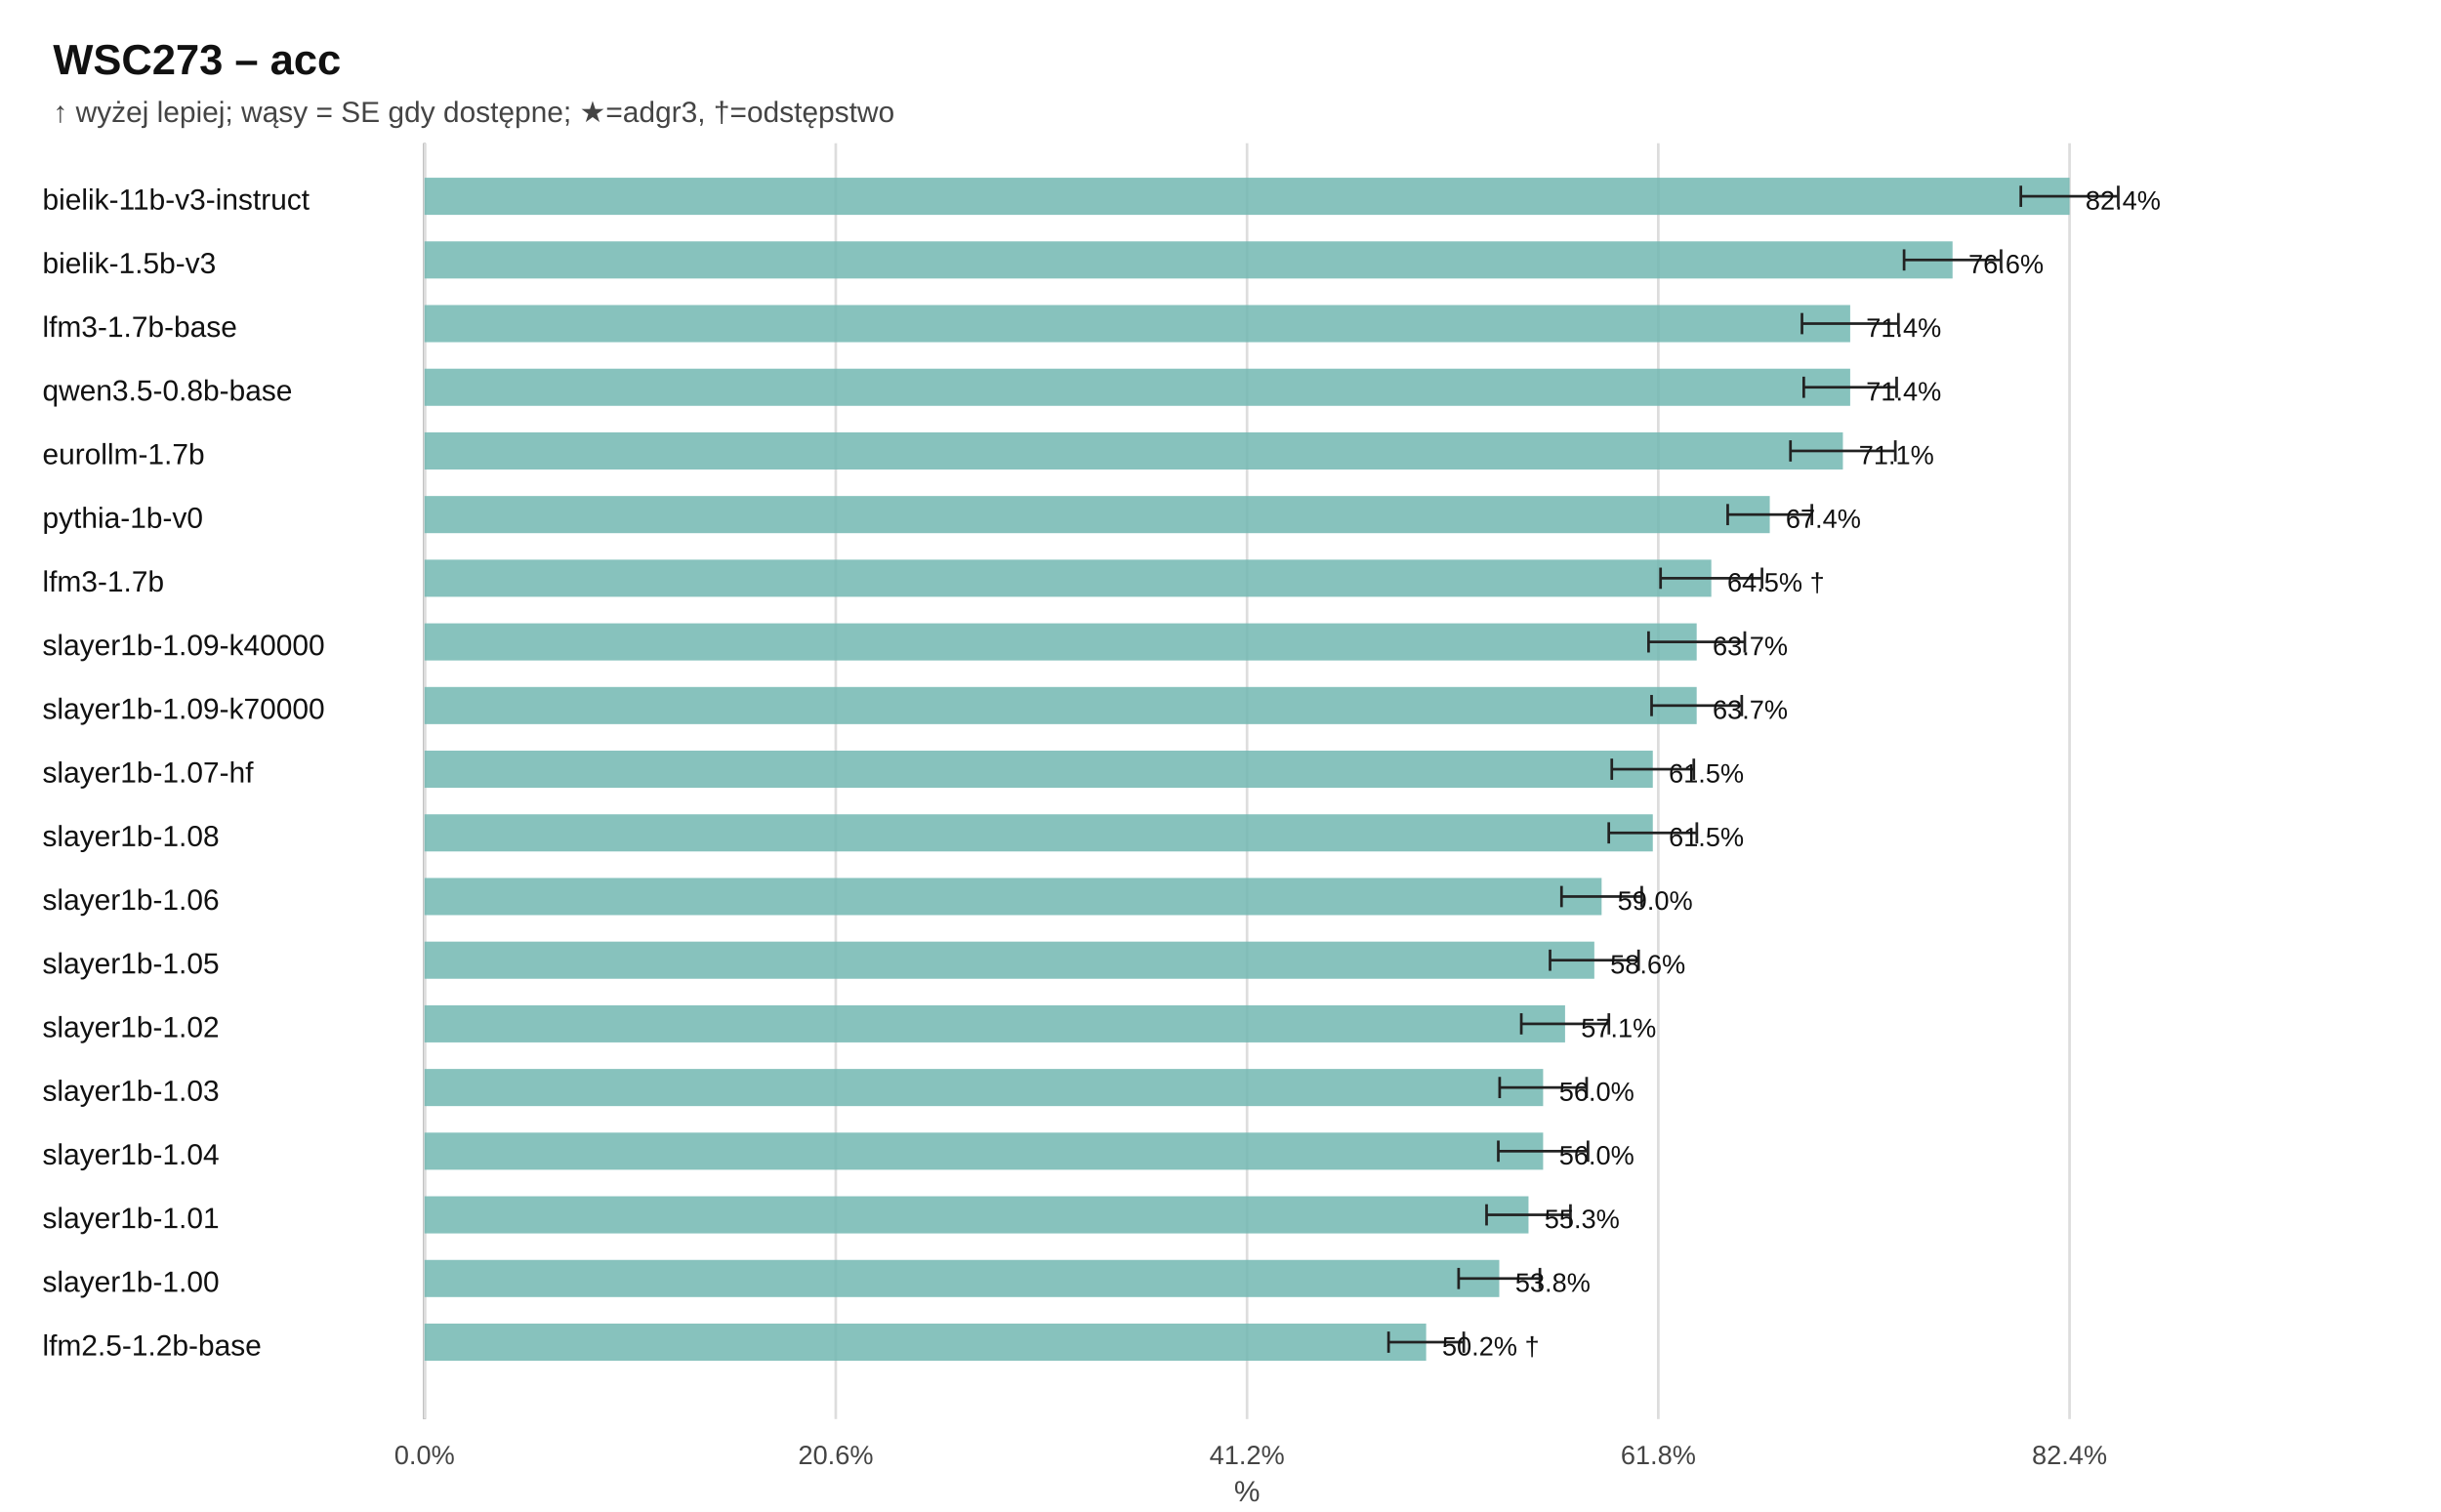
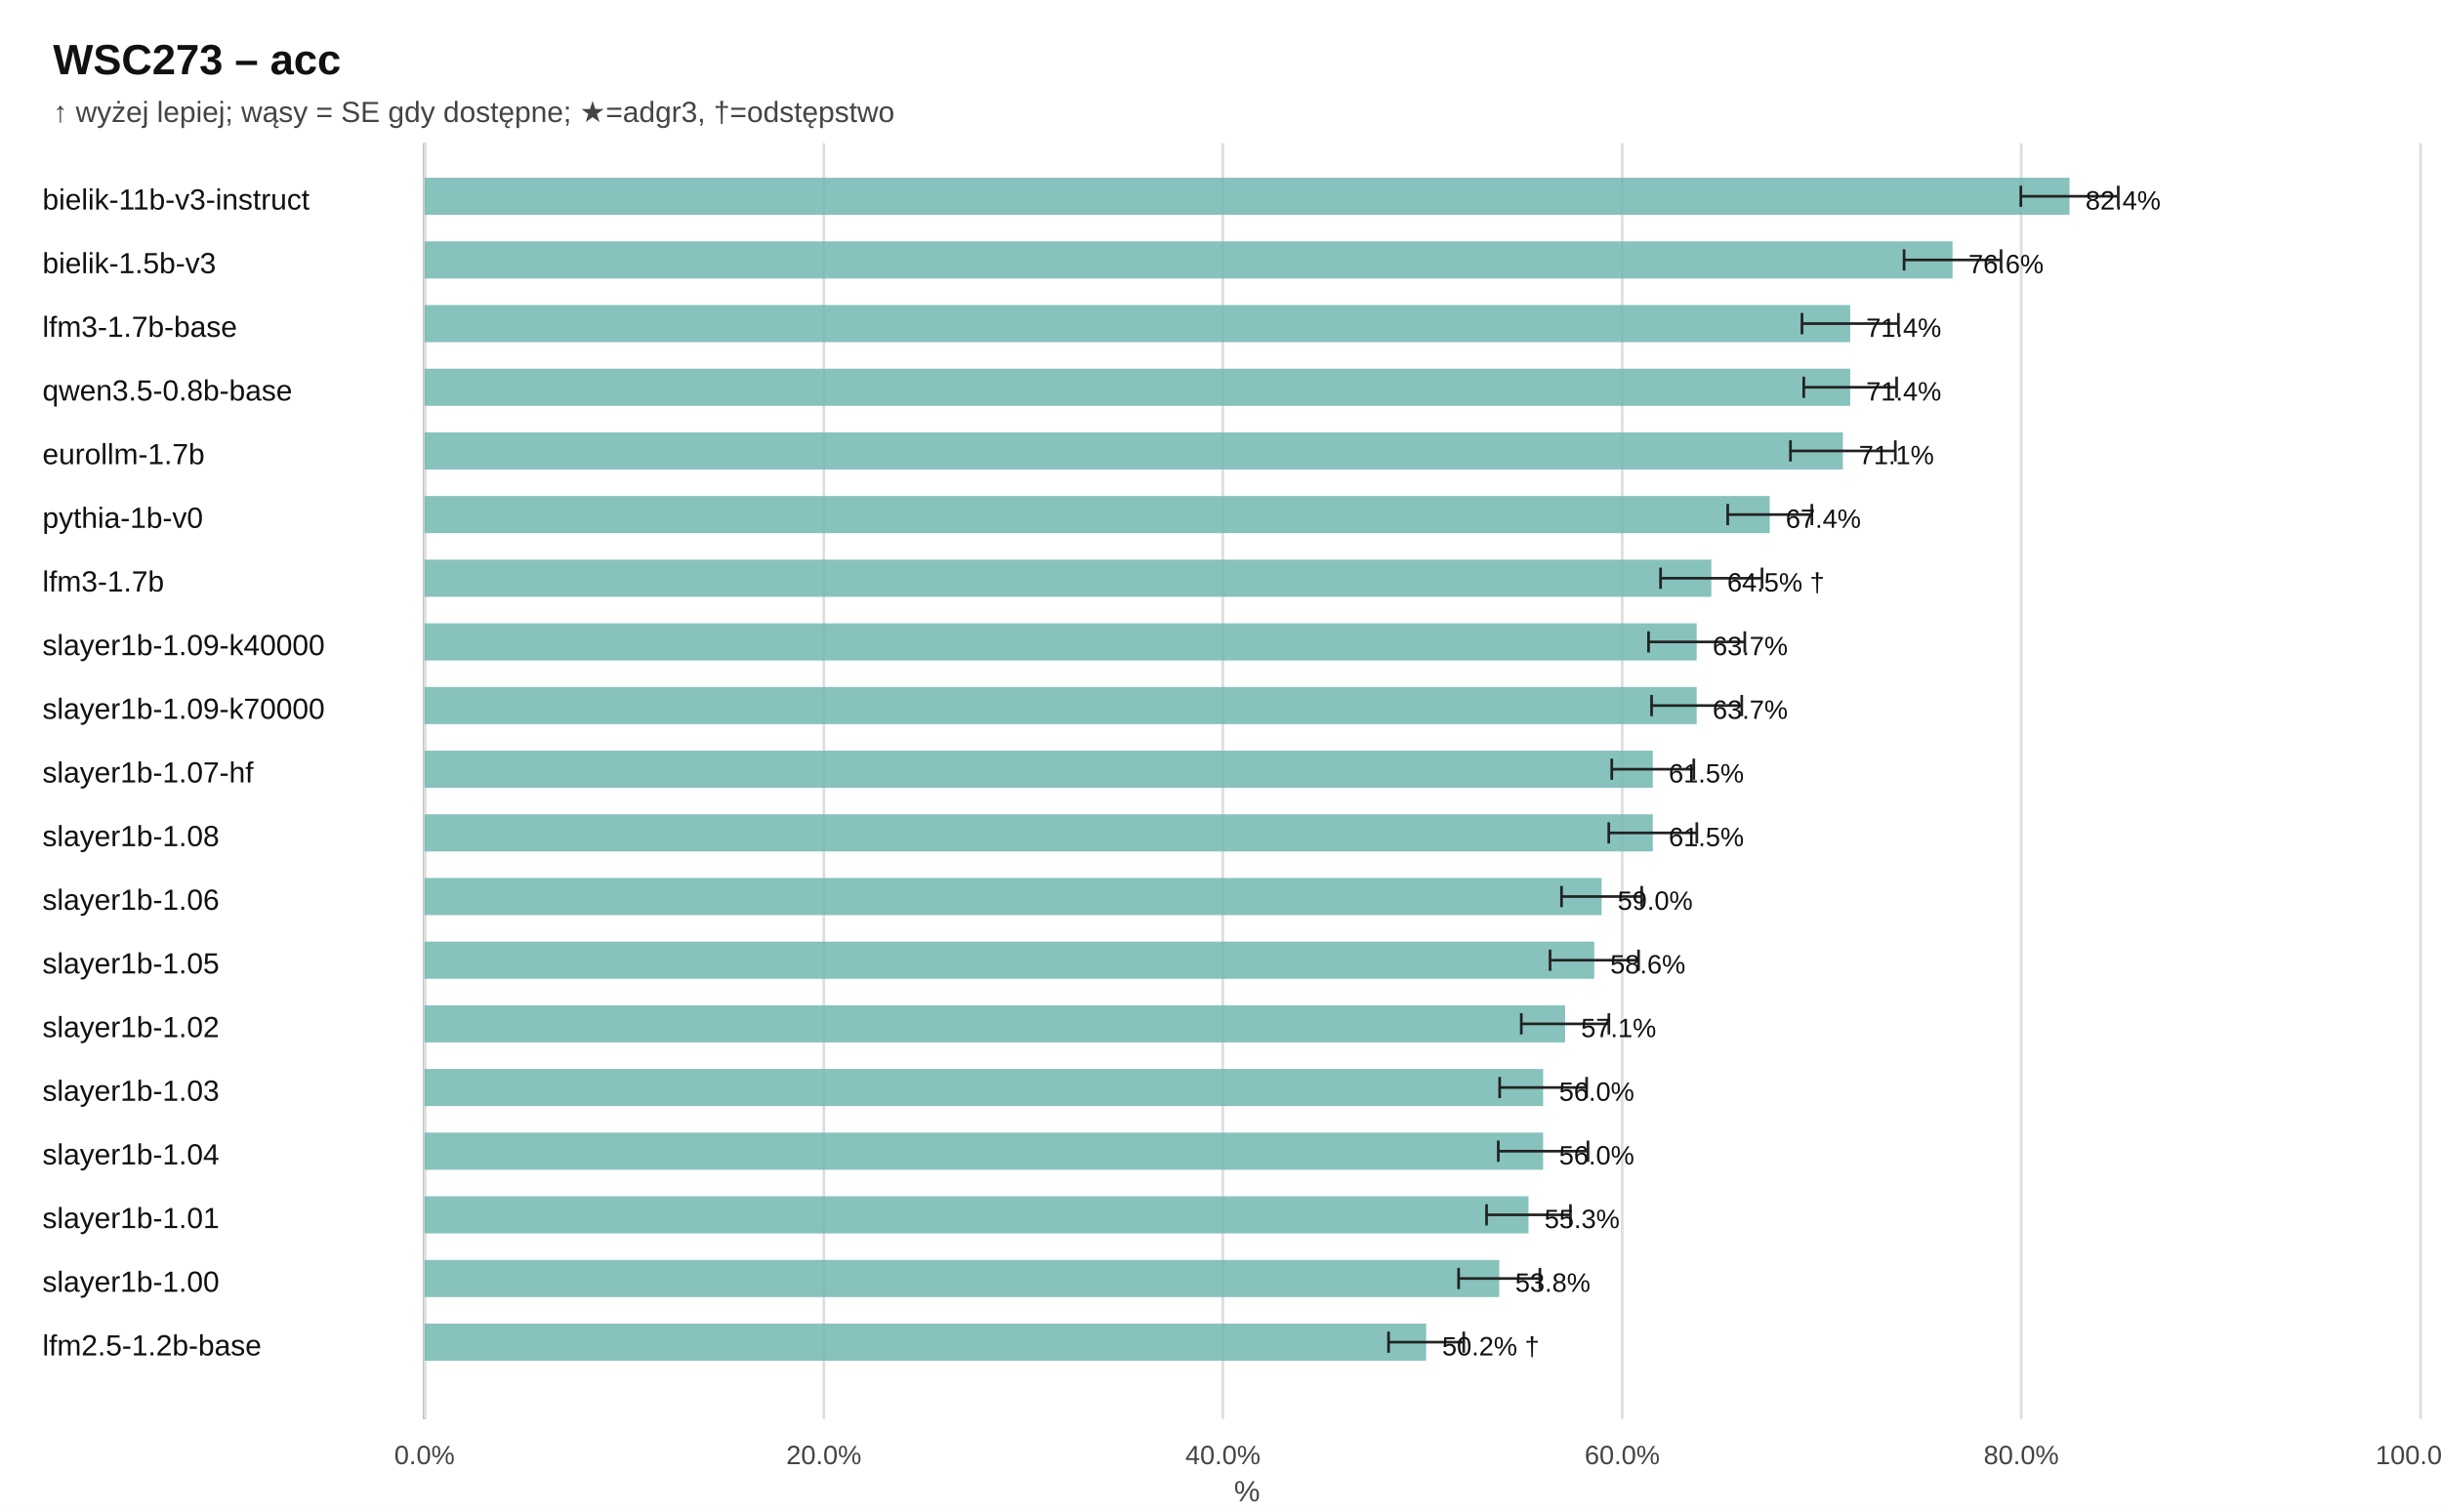
<svg xmlns="http://www.w3.org/2000/svg" width="920" height="570" viewBox="0 0 920 570" font-family="Arial, sans-serif">
  <rect width="100%" height="100%" fill="white" />
  <text x="20" y="28" font-size="16" font-weight="bold" fill="#111">WSC273 – acc</text>
  <text x="20" y="46" font-size="11" fill="#444">↑ wyżej lepiej; wąsy = SE gdy dostępne; ★=adgr3, †=odstępstwo</text>
  <line x1="160" y1="54" x2="160" y2="535" stroke="#555" />
  <line x1="160.0" y1="54" x2="160.0" y2="535" stroke="#ddd" />
  <text x="160.0" y="552" font-size="10" text-anchor="middle" fill="#444">0.0%</text>
-   <line x1="315.0" y1="54" x2="315.0" y2="535" stroke="#ddd" />
-   <text x="315.0" y="552" font-size="10" text-anchor="middle" fill="#444">20.6%</text>
-   <line x1="470.0" y1="54" x2="470.0" y2="535" stroke="#ddd" />
-   <text x="470.0" y="552" font-size="10" text-anchor="middle" fill="#444">41.2%</text>
-   <line x1="625.0" y1="54" x2="625.0" y2="535" stroke="#ddd" />
-   <text x="625.0" y="552" font-size="10" text-anchor="middle" fill="#444">61.8%</text>
-   <line x1="780.0" y1="54" x2="780.0" y2="535" stroke="#ddd" />
-   <text x="780.0" y="552" font-size="10" text-anchor="middle" fill="#444">82.4%</text>
+   <line x1="310.5" y1="54" x2="310.5" y2="535" stroke="#ddd" />
+   <text x="310.5" y="552" font-size="10" text-anchor="middle" fill="#444">20.0%</text>
+   <line x1="460.9" y1="54" x2="460.9" y2="535" stroke="#ddd" />
+   <text x="460.9" y="552" font-size="10" text-anchor="middle" fill="#444">40.0%</text>
+   <line x1="611.4" y1="54" x2="611.4" y2="535" stroke="#ddd" />
+   <text x="611.4" y="552" font-size="10" text-anchor="middle" fill="#444">60.0%</text>
+   <line x1="761.8" y1="54" x2="761.8" y2="535" stroke="#ddd" />
+   <text x="761.8" y="552" font-size="10" text-anchor="middle" fill="#444">80.0%</text>
+   <line x1="912.3" y1="54" x2="912.3" y2="535" stroke="#ddd" />
+   <text x="912.3" y="552" font-size="10" text-anchor="middle" fill="#444">100.0%</text>
  <text x="470.0" y="566" font-size="11" text-anchor="middle" fill="#444">%</text>
  <text x="16" y="79" font-size="11" fill="#111">bielik-11b-v3-instruct</text>
  <rect x="160" y="67" width="620.00" height="14" fill="#72b7b2" opacity="0.85" />
  <line x1="761.64" y1="74" x2="798.36" y2="74" stroke="#222" />
  <line x1="761.64" y1="70" x2="761.64" y2="78" stroke="#222" />
  <line x1="798.36" y1="70" x2="798.36" y2="78" stroke="#222" />
  <text x="786.00" y="79" font-size="10" fill="#111">82.4%</text>
  <text x="16" y="103" font-size="11" fill="#111">bielik-1.5b-v3</text>
  <rect x="160" y="91" width="575.91" height="14" fill="#72b7b2" opacity="0.85" />
  <line x1="717.64" y1="98" x2="754.19" y2="98" stroke="#222" />
  <line x1="717.64" y1="94" x2="717.64" y2="102" stroke="#222" />
  <line x1="754.19" y1="94" x2="754.19" y2="102" stroke="#222" />
  <text x="741.91" y="103" font-size="10" fill="#111">76.6%</text>
  <text x="16" y="127" font-size="11" fill="#111">lfm3-1.7b-base</text>
  <rect x="160" y="115" width="537.33" height="14" fill="#72b7b2" opacity="0.85" />
  <line x1="679.16" y1="122" x2="715.51" y2="122" stroke="#222" />
  <line x1="679.16" y1="118" x2="679.16" y2="126" stroke="#222" />
  <line x1="715.51" y1="118" x2="715.51" y2="126" stroke="#222" />
  <text x="703.33" y="127" font-size="10" fill="#111">71.4%</text>
  <text x="16" y="151" font-size="11" fill="#111">qwen3.5-0.8b-base</text>
  <rect x="160" y="139" width="537.33" height="14" fill="#72b7b2" opacity="0.85" />
  <line x1="679.83" y1="146" x2="714.83" y2="146" stroke="#222" />
  <line x1="679.83" y1="142" x2="679.83" y2="150" stroke="#222" />
  <line x1="714.83" y1="142" x2="714.83" y2="150" stroke="#222" />
  <text x="703.33" y="151" font-size="10" fill="#111">71.4%</text>
  <text x="16" y="175" font-size="11" fill="#111">eurollm-1.7b</text>
  <rect x="160" y="163" width="534.58" height="14" fill="#72b7b2" opacity="0.85" />
  <line x1="674.82" y1="170" x2="714.34" y2="170" stroke="#222" />
  <line x1="674.82" y1="166" x2="674.82" y2="174" stroke="#222" />
  <line x1="714.34" y1="166" x2="714.34" y2="174" stroke="#222" />
  <text x="700.58" y="175" font-size="10" fill="#111">71.1%</text>
  <text x="16" y="199" font-size="11" fill="#111">pythia-1b-v0</text>
  <rect x="160" y="187" width="507.02" height="14" fill="#72b7b2" opacity="0.85" />
  <line x1="651.16" y1="194" x2="682.88" y2="194" stroke="#222" />
  <line x1="651.16" y1="190" x2="651.16" y2="198" stroke="#222" />
  <line x1="682.88" y1="190" x2="682.88" y2="198" stroke="#222" />
  <text x="673.02" y="199" font-size="10" fill="#111">67.4%</text>
  <text x="16" y="223" font-size="11" fill="#111">lfm3-1.7b</text>
  <rect x="160" y="211" width="484.98" height="14" fill="#72b7b2" opacity="0.85" />
  <line x1="625.86" y1="218" x2="664.09" y2="218" stroke="#222" />
  <line x1="625.86" y1="214" x2="625.86" y2="222" stroke="#222" />
  <line x1="664.09" y1="214" x2="664.09" y2="222" stroke="#222" />
  <text x="650.98" y="223" font-size="10" fill="#111">64.5% †</text>
  <text x="16" y="247" font-size="11" fill="#111">slayer1b-1.09-k40000</text>
  <rect x="160" y="235" width="479.47" height="14" fill="#72b7b2" opacity="0.85" />
  <line x1="621.33" y1="242" x2="657.61" y2="242" stroke="#222" />
  <line x1="621.33" y1="238" x2="621.33" y2="246" stroke="#222" />
  <line x1="657.61" y1="238" x2="657.61" y2="246" stroke="#222" />
  <text x="645.47" y="247" font-size="10" fill="#111">63.7%</text>
  <text x="16" y="271" font-size="11" fill="#111">slayer1b-1.09-k70000</text>
  <rect x="160" y="259" width="479.47" height="14" fill="#72b7b2" opacity="0.85" />
  <line x1="622.47" y1="266" x2="656.46" y2="266" stroke="#222" />
  <line x1="622.47" y1="262" x2="622.47" y2="270" stroke="#222" />
  <line x1="656.46" y1="262" x2="656.46" y2="270" stroke="#222" />
  <text x="645.47" y="271" font-size="10" fill="#111">63.7%</text>
  <text x="16" y="295" font-size="11" fill="#111">slayer1b-1.07-hf</text>
  <rect x="160" y="283" width="462.93" height="14" fill="#72b7b2" opacity="0.85" />
  <line x1="607.47" y1="290" x2="638.39" y2="290" stroke="#222" />
  <line x1="607.47" y1="286" x2="607.47" y2="294" stroke="#222" />
  <line x1="638.39" y1="286" x2="638.39" y2="294" stroke="#222" />
  <text x="628.93" y="295" font-size="10" fill="#111">61.5%</text>
  <text x="16" y="319" font-size="11" fill="#111">slayer1b-1.08</text>
  <rect x="160" y="307" width="462.93" height="14" fill="#72b7b2" opacity="0.85" />
  <line x1="606.34" y1="314" x2="639.53" y2="314" stroke="#222" />
  <line x1="606.34" y1="310" x2="606.34" y2="318" stroke="#222" />
  <line x1="639.53" y1="310" x2="639.53" y2="318" stroke="#222" />
  <text x="628.93" y="319" font-size="10" fill="#111">61.5%</text>
  <text x="16" y="343" font-size="11" fill="#111">slayer1b-1.06</text>
  <rect x="160" y="331" width="443.64" height="14" fill="#72b7b2" opacity="0.85" />
  <line x1="588.53" y1="338" x2="618.76" y2="338" stroke="#222" />
  <line x1="588.53" y1="334" x2="588.53" y2="342" stroke="#222" />
  <line x1="618.76" y1="334" x2="618.76" y2="342" stroke="#222" />
  <text x="609.64" y="343" font-size="10" fill="#111">59.0%</text>
  <text x="16" y="367" font-size="11" fill="#111">slayer1b-1.05</text>
  <rect x="160" y="355" width="440.89" height="14" fill="#72b7b2" opacity="0.85" />
  <line x1="584.21" y1="362" x2="617.57" y2="362" stroke="#222" />
  <line x1="584.21" y1="358" x2="584.21" y2="366" stroke="#222" />
  <line x1="617.57" y1="358" x2="617.57" y2="366" stroke="#222" />
  <text x="606.89" y="367" font-size="10" fill="#111">58.6%</text>
  <text x="16" y="391" font-size="11" fill="#111">slayer1b-1.02</text>
  <rect x="160" y="379" width="429.87" height="14" fill="#72b7b2" opacity="0.85" />
  <line x1="573.37" y1="386" x2="606.37" y2="386" stroke="#222" />
  <line x1="573.37" y1="382" x2="573.37" y2="390" stroke="#222" />
  <line x1="606.37" y1="382" x2="606.37" y2="390" stroke="#222" />
  <text x="595.87" y="391" font-size="10" fill="#111">57.1%</text>
  <text x="16" y="415" font-size="11" fill="#111">slayer1b-1.03</text>
  <rect x="160" y="403" width="421.60" height="14" fill="#72b7b2" opacity="0.85" />
  <line x1="565.21" y1="410" x2="597.99" y2="410" stroke="#222" />
  <line x1="565.21" y1="406" x2="565.21" y2="414" stroke="#222" />
  <line x1="597.99" y1="406" x2="597.99" y2="414" stroke="#222" />
  <text x="587.60" y="415" font-size="10" fill="#111">56.0%</text>
  <text x="16" y="439" font-size="11" fill="#111">slayer1b-1.04</text>
  <rect x="160" y="427" width="421.60" height="14" fill="#72b7b2" opacity="0.85" />
  <line x1="564.70" y1="434" x2="598.50" y2="434" stroke="#222" />
  <line x1="564.70" y1="430" x2="564.70" y2="438" stroke="#222" />
  <line x1="598.50" y1="430" x2="598.50" y2="438" stroke="#222" />
  <text x="587.60" y="439" font-size="10" fill="#111">56.0%</text>
  <text x="16" y="463" font-size="11" fill="#111">slayer1b-1.01</text>
  <rect x="160" y="451" width="416.09" height="14" fill="#72b7b2" opacity="0.85" />
  <line x1="560.28" y1="458" x2="591.90" y2="458" stroke="#222" />
  <line x1="560.28" y1="454" x2="560.28" y2="462" stroke="#222" />
  <line x1="591.90" y1="454" x2="591.90" y2="462" stroke="#222" />
  <text x="582.09" y="463" font-size="10" fill="#111">55.3%</text>
  <text x="16" y="487" font-size="11" fill="#111">slayer1b-1.00</text>
  <rect x="160" y="475" width="405.07" height="14" fill="#72b7b2" opacity="0.85" />
  <line x1="549.75" y1="482" x2="580.38" y2="482" stroke="#222" />
  <line x1="549.75" y1="478" x2="549.75" y2="486" stroke="#222" />
  <line x1="580.38" y1="478" x2="580.38" y2="486" stroke="#222" />
  <text x="571.07" y="487" font-size="10" fill="#111">53.8%</text>
  <text x="16" y="511" font-size="11" fill="#111">lfm2.5-1.2b-base</text>
  <rect x="160" y="499" width="377.51" height="14" fill="#72b7b2" opacity="0.85" />
  <line x1="523.34" y1="506" x2="551.68" y2="506" stroke="#222" />
  <line x1="523.34" y1="502" x2="523.34" y2="510" stroke="#222" />
  <line x1="551.68" y1="502" x2="551.68" y2="510" stroke="#222" />
  <text x="543.51" y="511" font-size="10" fill="#111">50.2% †</text>
</svg>
